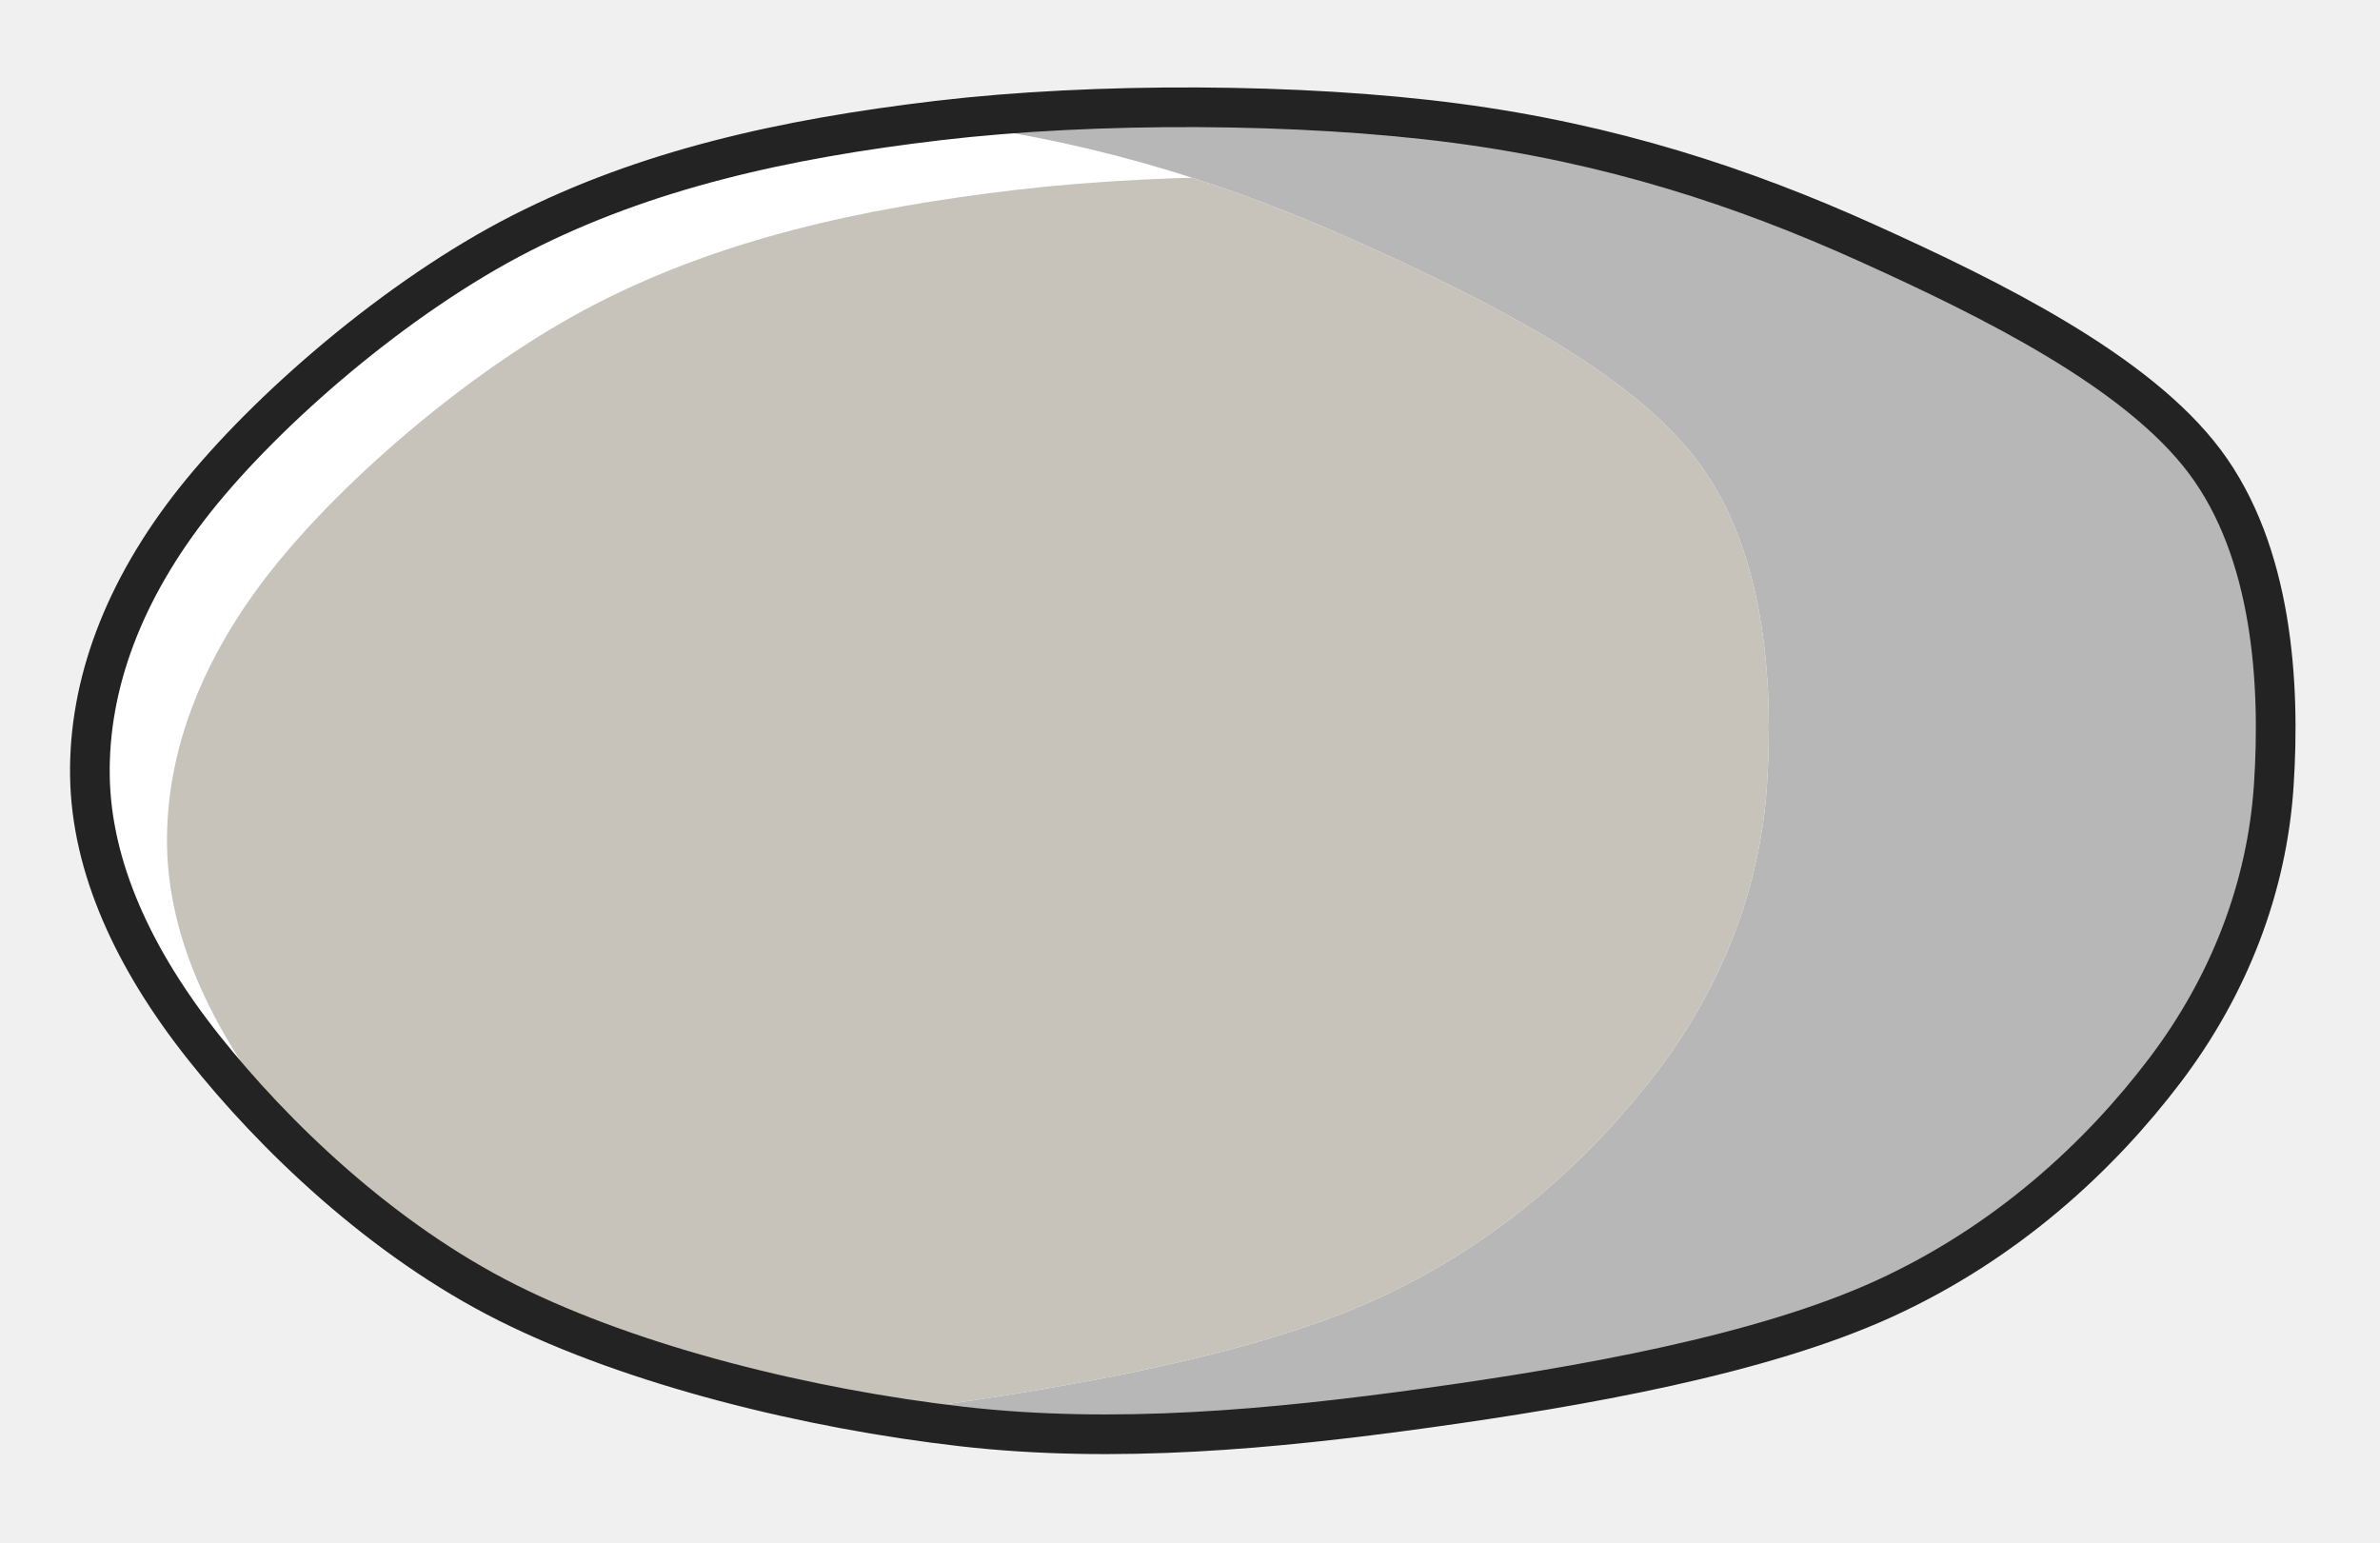
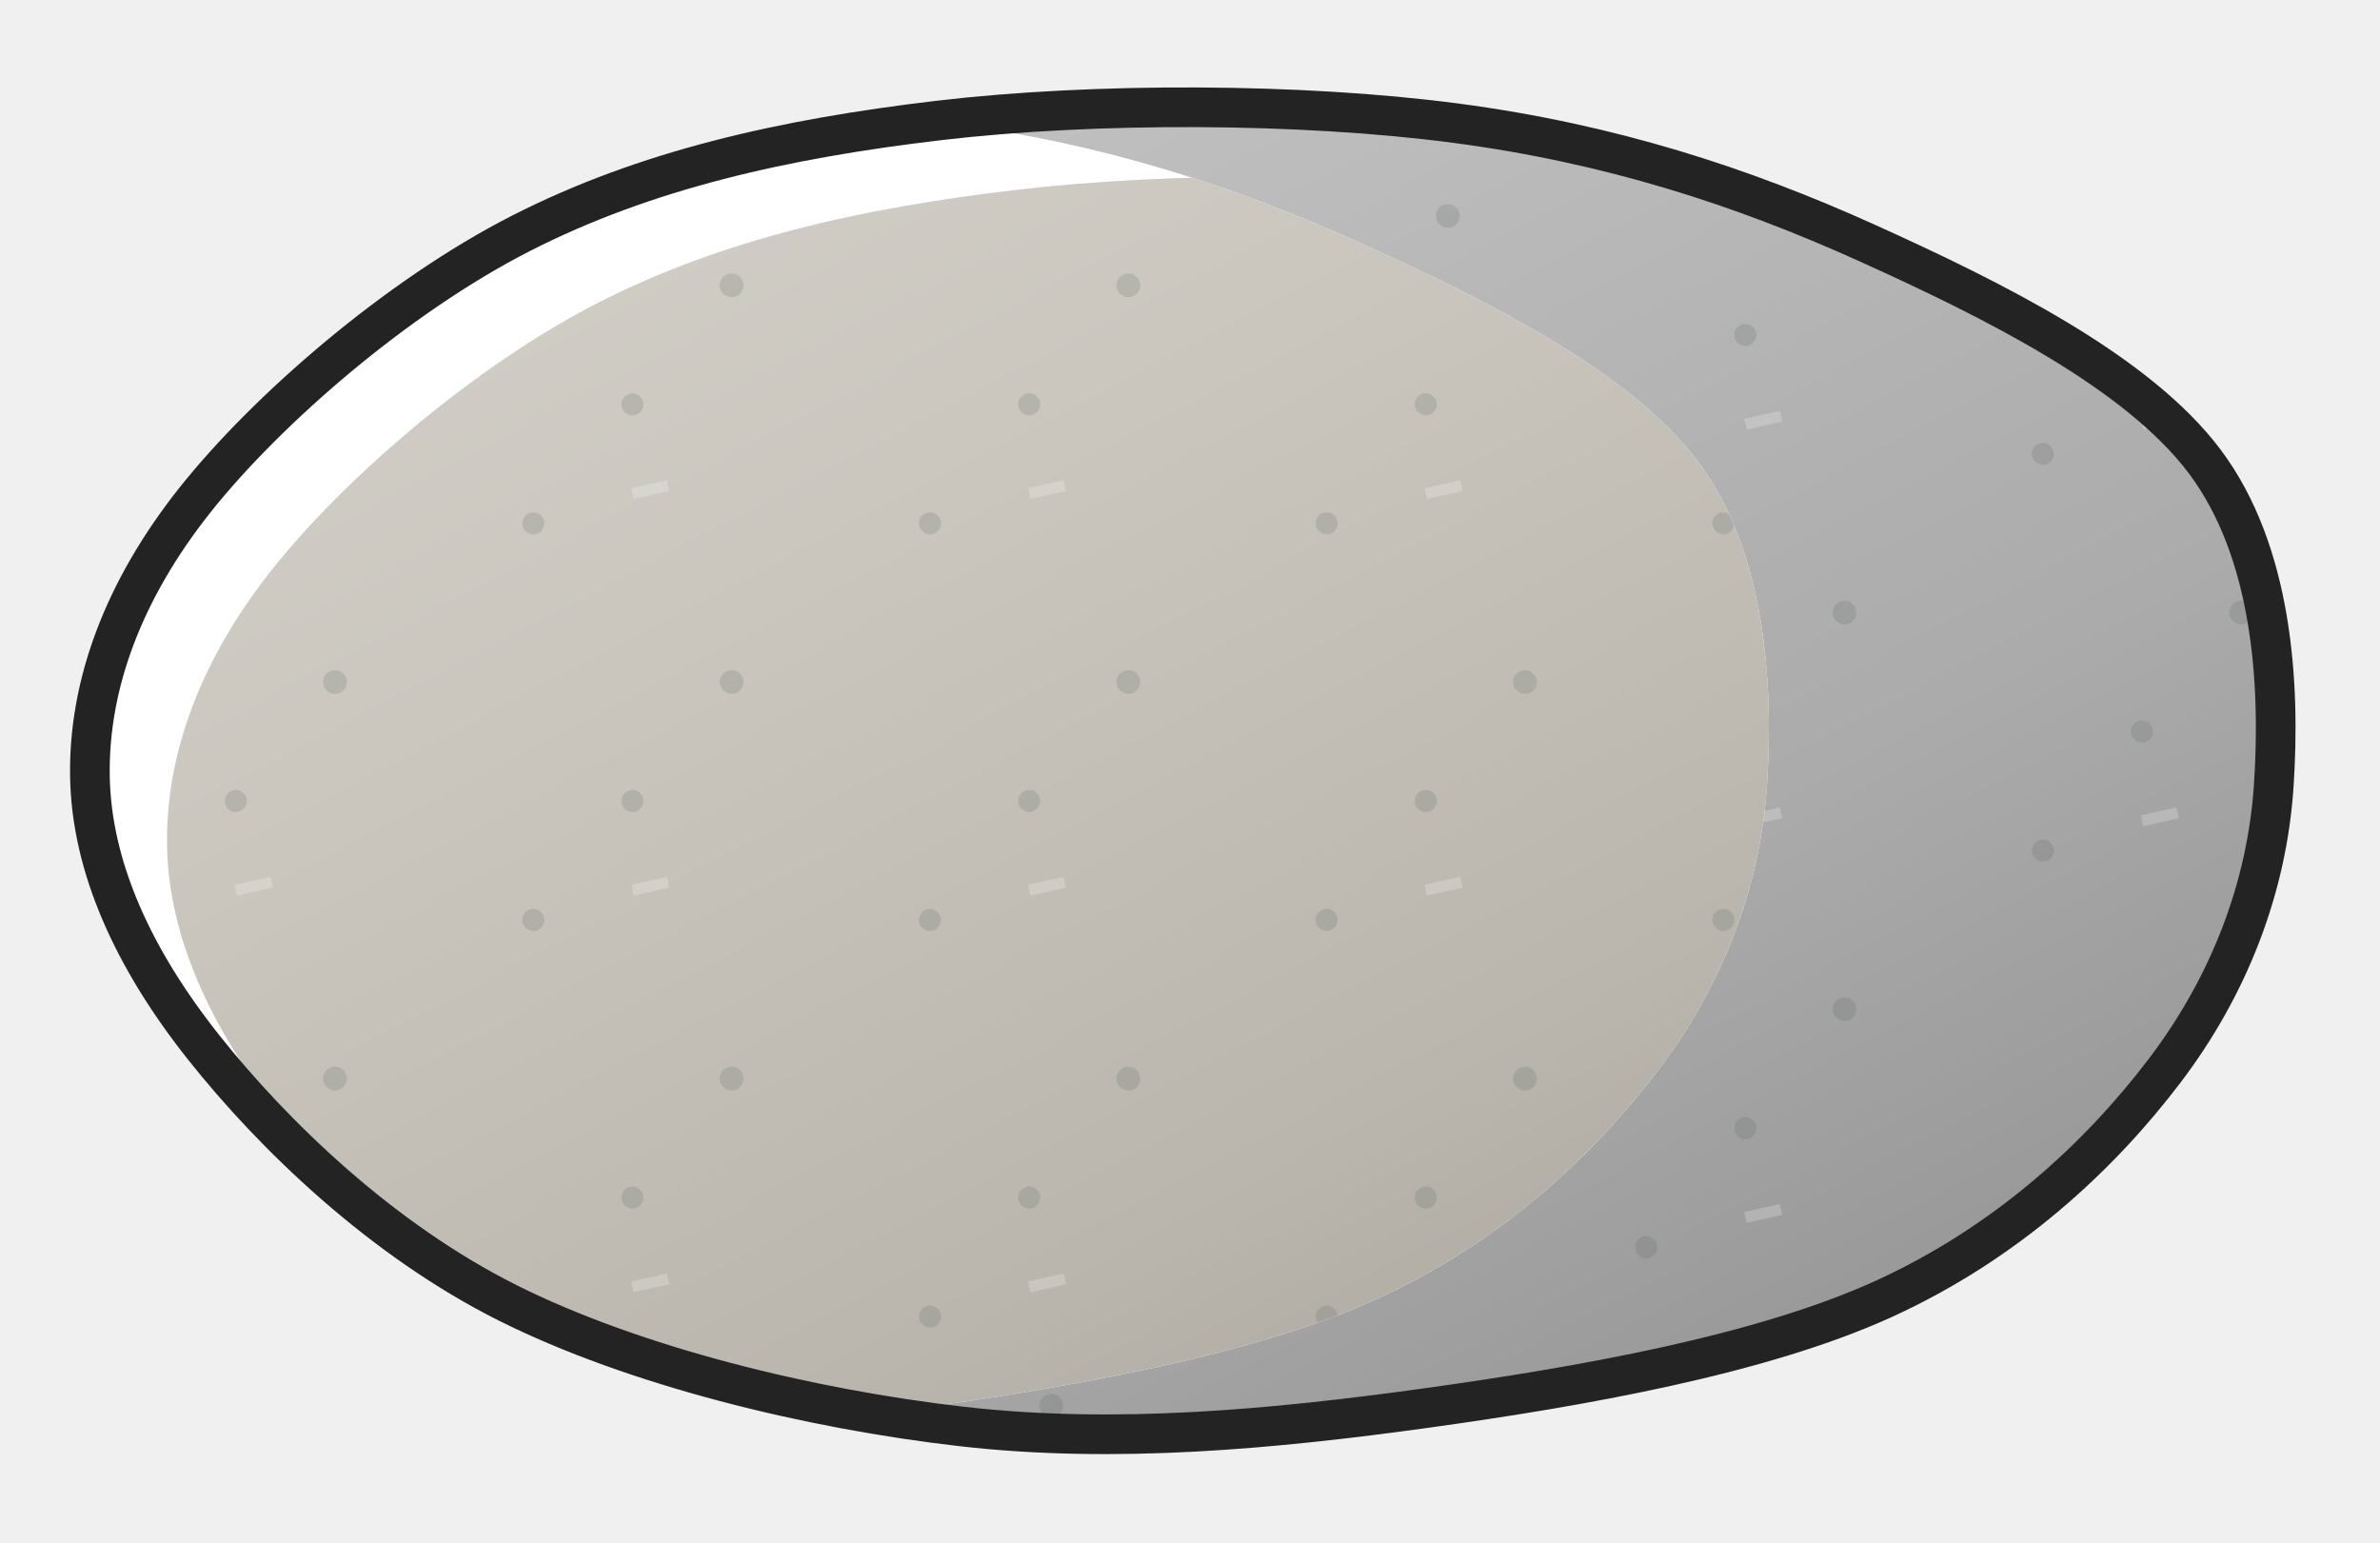
- <svg xmlns="http://www.w3.org/2000/svg" width="108" height="70" viewBox="-54 -53 108 70">
+ <svg xmlns="http://www.w3.org/2000/svg" width="108" height="70" viewBox="-54 -53 108 70" data-detail="1">
  <defs>
    <clipPath id="clip-5-6415" clipPathUnits="userSpaceOnUse">
      <path d="M 49.18 0.64 C 48.877 5.25 47.174 9.711 44.23 13.59 C 41.286 17.469 37.084 21.386 31.5 23.94 C 25.916 26.494 17.713 27.933 10.74 28.9 C 3.767 29.867 -3.395 30.536 -10.35 29.74 C -17.305 28.944 -25.228 26.999 -30.96 24.13 C -36.692 21.261 -41.608 16.508 -44.77 12.52 C -47.932 8.532 -49.856 4.36 -49.92 0.22 C -49.984 -3.92 -48.409 -8.207 -45.15 -12.31 C -41.891 -16.413 -35.981 -21.542 -30.36 -24.41 C -24.739 -27.278 -18.491 -28.695 -11.42 -29.53 C -4.349 -30.365 5.031 -30.337 12.06 -29.41 C 19.089 -28.483 25.062 -26.532 30.73 -23.97 C 36.398 -21.408 42.973 -18.155 46.05 -14.05 C 49.127 -9.945 49.483 -3.97 49.18 0.64 Z" transform="matrix(1 0 0 1 0 -18)" />
    </clipPath>
    <clipPath id="clip-5-6416" clipPathUnits="userSpaceOnUse">
      <path d="M 49.18 0.64 C 48.877 5.25 47.174 9.711 44.23 13.59 C 41.286 17.469 37.084 21.386 31.5 23.94 C 25.916 26.494 17.713 27.933 10.74 28.9 C 3.767 29.867 -3.395 30.536 -10.35 29.74 C -17.305 28.944 -25.228 26.999 -30.96 24.13 C -36.692 21.261 -41.608 16.508 -44.77 12.52 C -47.932 8.532 -49.856 4.36 -49.92 0.22 C -49.984 -3.92 -48.409 -8.207 -45.15 -12.31 C -41.891 -16.413 -35.981 -21.542 -30.36 -24.41 C -24.739 -27.278 -18.491 -28.695 -11.42 -29.53 C -4.349 -30.365 5.031 -30.337 12.06 -29.41 C 19.089 -28.483 25.062 -26.532 30.73 -23.97 C 36.398 -21.408 42.973 -18.155 46.05 -14.05 C 49.127 -9.945 49.483 -3.97 49.18 0.64 Z" transform="matrix(1 0 0 1 -23 -18)" />
    </clipPath>
+     <linearGradient id="light-eb416e10" x1="0%" y1="0%" x2="85%" y2="100%">
+       <stop offset="0%" stop-color="#c8c8c8" />
+       <stop offset="32%" stop-color="#bbbbbb" />
+       <stop offset="68%" stop-color="#ababab" />
+       <stop offset="100%" stop-color="#949494" />
+     </linearGradient>
+     <pattern id="surface-stone" patternUnits="userSpaceOnUse" width="18" height="18">
+       <circle cx="2.7" cy="3.6" r="0.5" fill="#505d5c" opacity=".19" />
+       <circle cx="11.7" cy="10.8" r="0.54" fill="#505d5c" opacity=".19" />
+       <circle cx="7.2" cy="16.2" r="0.5" fill="#505d5c" opacity=".19" />
+       <path d="M7.2 2.25 l1.62 -0.36" stroke="#ffffff" stroke-width="0.5" opacity=".22" />
+     </pattern>
+     <linearGradient id="light-a0537dcf" x1="0%" y1="0%" x2="85%" y2="100%">
+       <stop offset="0%" stop-color="#d4d1ca" />
+       <stop offset="32%" stop-color="#cac6be" />
+       <stop offset="68%" stop-color="#bab6ae" />
+       <stop offset="100%" stop-color="#a19e97" />
+     </linearGradient>
  </defs>
  <g data-name="Round coast rock" opacity="1">
-     <path d="M 49.18 0.64 C 48.877 5.25 47.174 9.711 44.23 13.59 C 41.286 17.469 37.084 21.386 31.5 23.94 C 25.916 26.494 17.713 27.933 10.74 28.9 C 3.767 29.867 -3.395 30.536 -10.35 29.74 C -17.305 28.944 -25.228 26.999 -30.96 24.13 C -36.692 21.261 -41.608 16.508 -44.77 12.52 C -47.932 8.532 -49.856 4.36 -49.92 0.22 C -49.984 -3.92 -48.409 -8.207 -45.15 -12.31 C -41.891 -16.413 -35.981 -21.542 -30.36 -24.41 C -24.739 -27.278 -18.491 -28.695 -11.42 -29.53 C -4.349 -30.365 5.031 -30.337 12.06 -29.41 C 19.089 -28.483 25.062 -26.532 30.73 -23.97 C 36.398 -21.408 42.973 -18.155 46.05 -14.05 C 49.127 -9.945 49.483 -3.97 49.18 0.64 Z" transform="matrix(1 0 0 1 0 -18)" fill="#b7b7b7" fill-opacity="1" />
+     <path d="M 49.18 0.64 C 48.877 5.25 47.174 9.711 44.23 13.59 C 41.286 17.469 37.084 21.386 31.5 23.94 C 25.916 26.494 17.713 27.933 10.74 28.9 C 3.767 29.867 -3.395 30.536 -10.35 29.74 C -17.305 28.944 -25.228 26.999 -30.96 24.13 C -36.692 21.261 -41.608 16.508 -44.77 12.52 C -47.932 8.532 -49.856 4.36 -49.92 0.22 C -49.984 -3.92 -48.409 -8.207 -45.15 -12.31 C -41.891 -16.413 -35.981 -21.542 -30.36 -24.41 C -24.739 -27.278 -18.491 -28.695 -11.42 -29.53 C -4.349 -30.365 5.031 -30.337 12.06 -29.41 C 19.089 -28.483 25.062 -26.532 30.73 -23.97 C 36.398 -21.408 42.973 -18.155 46.05 -14.05 C 49.127 -9.945 49.483 -3.97 49.18 0.64 Z" transform="matrix(1 0 0 1 0 -18)" fill="url(#light-eb416e10)" fill-opacity="1" />
+     <path d="M 49.18 0.64 C 48.877 5.25 47.174 9.711 44.23 13.59 C 41.286 17.469 37.084 21.386 31.5 23.94 C 25.916 26.494 17.713 27.933 10.74 28.9 C 3.767 29.867 -3.395 30.536 -10.35 29.74 C -17.305 28.944 -25.228 26.999 -30.96 24.13 C -36.692 21.261 -41.608 16.508 -44.77 12.52 C -47.932 8.532 -49.856 4.36 -49.92 0.22 C -49.984 -3.92 -48.409 -8.207 -45.15 -12.31 C -41.891 -16.413 -35.981 -21.542 -30.36 -24.41 C -24.739 -27.278 -18.491 -28.695 -11.42 -29.53 C -4.349 -30.365 5.031 -30.337 12.06 -29.41 C 19.089 -28.483 25.062 -26.532 30.73 -23.97 C 36.398 -21.408 42.973 -18.155 46.05 -14.05 C 49.127 -9.945 49.483 -3.97 49.18 0.64 Z" transform="matrix(1 0 0 1 0 -18)" fill="url(#surface-stone)" fill-opacity="1" stroke="none" />
  </g>
  <g data-name="Round coast rock Shine" opacity="1">
    <g clip-path="url(#clip-5-6415)">
      <path d="M 49.18 0.64 C 48.877 5.25 47.174 9.711 44.23 13.59 C 41.286 17.469 37.084 21.386 31.5 23.94 C 25.916 26.494 17.713 27.933 10.74 28.9 C 3.767 29.867 -3.395 30.536 -10.35 29.74 C -17.305 28.944 -25.228 26.999 -30.96 24.13 C -36.692 21.261 -41.608 16.508 -44.77 12.52 C -47.932 8.532 -49.856 4.36 -49.92 0.22 C -49.984 -3.92 -48.409 -8.207 -45.15 -12.31 C -41.891 -16.413 -35.981 -21.542 -30.36 -24.41 C -24.739 -27.278 -18.491 -28.695 -11.42 -29.53 C -4.349 -30.365 5.031 -30.337 12.06 -29.41 C 19.089 -28.483 25.062 -26.532 30.73 -23.97 C 36.398 -21.408 42.973 -18.155 46.05 -14.05 C 49.127 -9.945 49.483 -3.97 49.18 0.64 Z" transform="matrix(1 0 0 1 -23 -18)" fill="#ffffff" fill-opacity="1" />
    </g>
  </g>
  <g data-name="Round coast rock Lit" opacity="1">
    <g clip-path="url(#clip-5-6415)">
      <g clip-path="url(#clip-5-6416)">
-         <path d="M 49.18 0.64 C 48.877 5.25 47.174 9.711 44.23 13.59 C 41.286 17.469 37.084 21.386 31.5 23.94 C 25.916 26.494 17.713 27.933 10.74 28.9 C 3.767 29.867 -3.395 30.536 -10.35 29.74 C -17.305 28.944 -25.228 26.999 -30.96 24.13 C -36.692 21.261 -41.608 16.508 -44.77 12.52 C -47.932 8.532 -49.856 4.36 -49.92 0.22 C -49.984 -3.92 -48.409 -8.207 -45.15 -12.31 C -41.891 -16.413 -35.981 -21.542 -30.36 -24.41 C -24.739 -27.278 -18.491 -28.695 -11.42 -29.53 C -4.349 -30.365 5.031 -30.337 12.06 -29.41 C 19.089 -28.483 25.062 -26.532 30.73 -23.97 C 36.398 -21.408 42.973 -18.155 46.05 -14.05 C 49.127 -9.945 49.483 -3.97 49.18 0.64 Z" transform="matrix(1 0 0 1 3.5 -14.85)" fill="#c7c3ba" fill-opacity="1" />
+         <path d="M 49.18 0.64 C 48.877 5.25 47.174 9.711 44.23 13.59 C 41.286 17.469 37.084 21.386 31.5 23.94 C 25.916 26.494 17.713 27.933 10.74 28.9 C 3.767 29.867 -3.395 30.536 -10.35 29.74 C -17.305 28.944 -25.228 26.999 -30.96 24.13 C -36.692 21.261 -41.608 16.508 -44.77 12.52 C -47.932 8.532 -49.856 4.36 -49.92 0.22 C -49.984 -3.92 -48.409 -8.207 -45.15 -12.31 C -41.891 -16.413 -35.981 -21.542 -30.36 -24.41 C -24.739 -27.278 -18.491 -28.695 -11.42 -29.53 C -4.349 -30.365 5.031 -30.337 12.06 -29.41 C 19.089 -28.483 25.062 -26.532 30.73 -23.97 C 36.398 -21.408 42.973 -18.155 46.05 -14.05 C 49.127 -9.945 49.483 -3.97 49.18 0.64 Z" transform="matrix(1 0 0 1 3.5 -14.85)" fill="url(#light-a0537dcf)" fill-opacity="1" />
+         <path d="M 49.18 0.64 C 48.877 5.25 47.174 9.711 44.23 13.59 C 41.286 17.469 37.084 21.386 31.5 23.94 C 25.916 26.494 17.713 27.933 10.74 28.9 C 3.767 29.867 -3.395 30.536 -10.35 29.74 C -17.305 28.944 -25.228 26.999 -30.96 24.13 C -36.692 21.261 -41.608 16.508 -44.77 12.52 C -47.932 8.532 -49.856 4.36 -49.92 0.22 C -49.984 -3.92 -48.409 -8.207 -45.15 -12.31 C -41.891 -16.413 -35.981 -21.542 -30.36 -24.41 C -24.739 -27.278 -18.491 -28.695 -11.42 -29.53 C -4.349 -30.365 5.031 -30.337 12.06 -29.41 C 19.089 -28.483 25.062 -26.532 30.73 -23.97 C 36.398 -21.408 42.973 -18.155 46.05 -14.05 C 49.127 -9.945 49.483 -3.97 49.18 0.64 Z" transform="matrix(1 0 0 1 3.5 -14.85)" fill="url(#surface-stone)" fill-opacity="1" stroke="none" />
      </g>
    </g>
  </g>
  <g data-name="Round coast rock Ink" opacity="1">
    <path d="M 49.18 0.64 C 48.877 5.25 47.174 9.711 44.23 13.59 C 41.286 17.469 37.084 21.386 31.5 23.94 C 25.916 26.494 17.713 27.933 10.74 28.9 C 3.767 29.867 -3.395 30.536 -10.35 29.74 C -17.305 28.944 -25.228 26.999 -30.96 24.13 C -36.692 21.261 -41.608 16.508 -44.77 12.52 C -47.932 8.532 -49.856 4.36 -49.92 0.22 C -49.984 -3.92 -48.409 -8.207 -45.15 -12.31 C -41.891 -16.413 -35.981 -21.542 -30.36 -24.41 C -24.739 -27.278 -18.491 -28.695 -11.42 -29.53 C -4.349 -30.365 5.031 -30.337 12.06 -29.41 C 19.089 -28.483 25.062 -26.532 30.73 -23.97 C 36.398 -21.408 42.973 -18.155 46.05 -14.05 C 49.127 -9.945 49.483 -3.97 49.18 0.64 Z" transform="matrix(1 0 0 1 0 -18)" fill="none" stroke="#232323" stroke-opacity="1" stroke-width="1.8" stroke-linecap="round" stroke-linejoin="round" />
  </g>
</svg>
